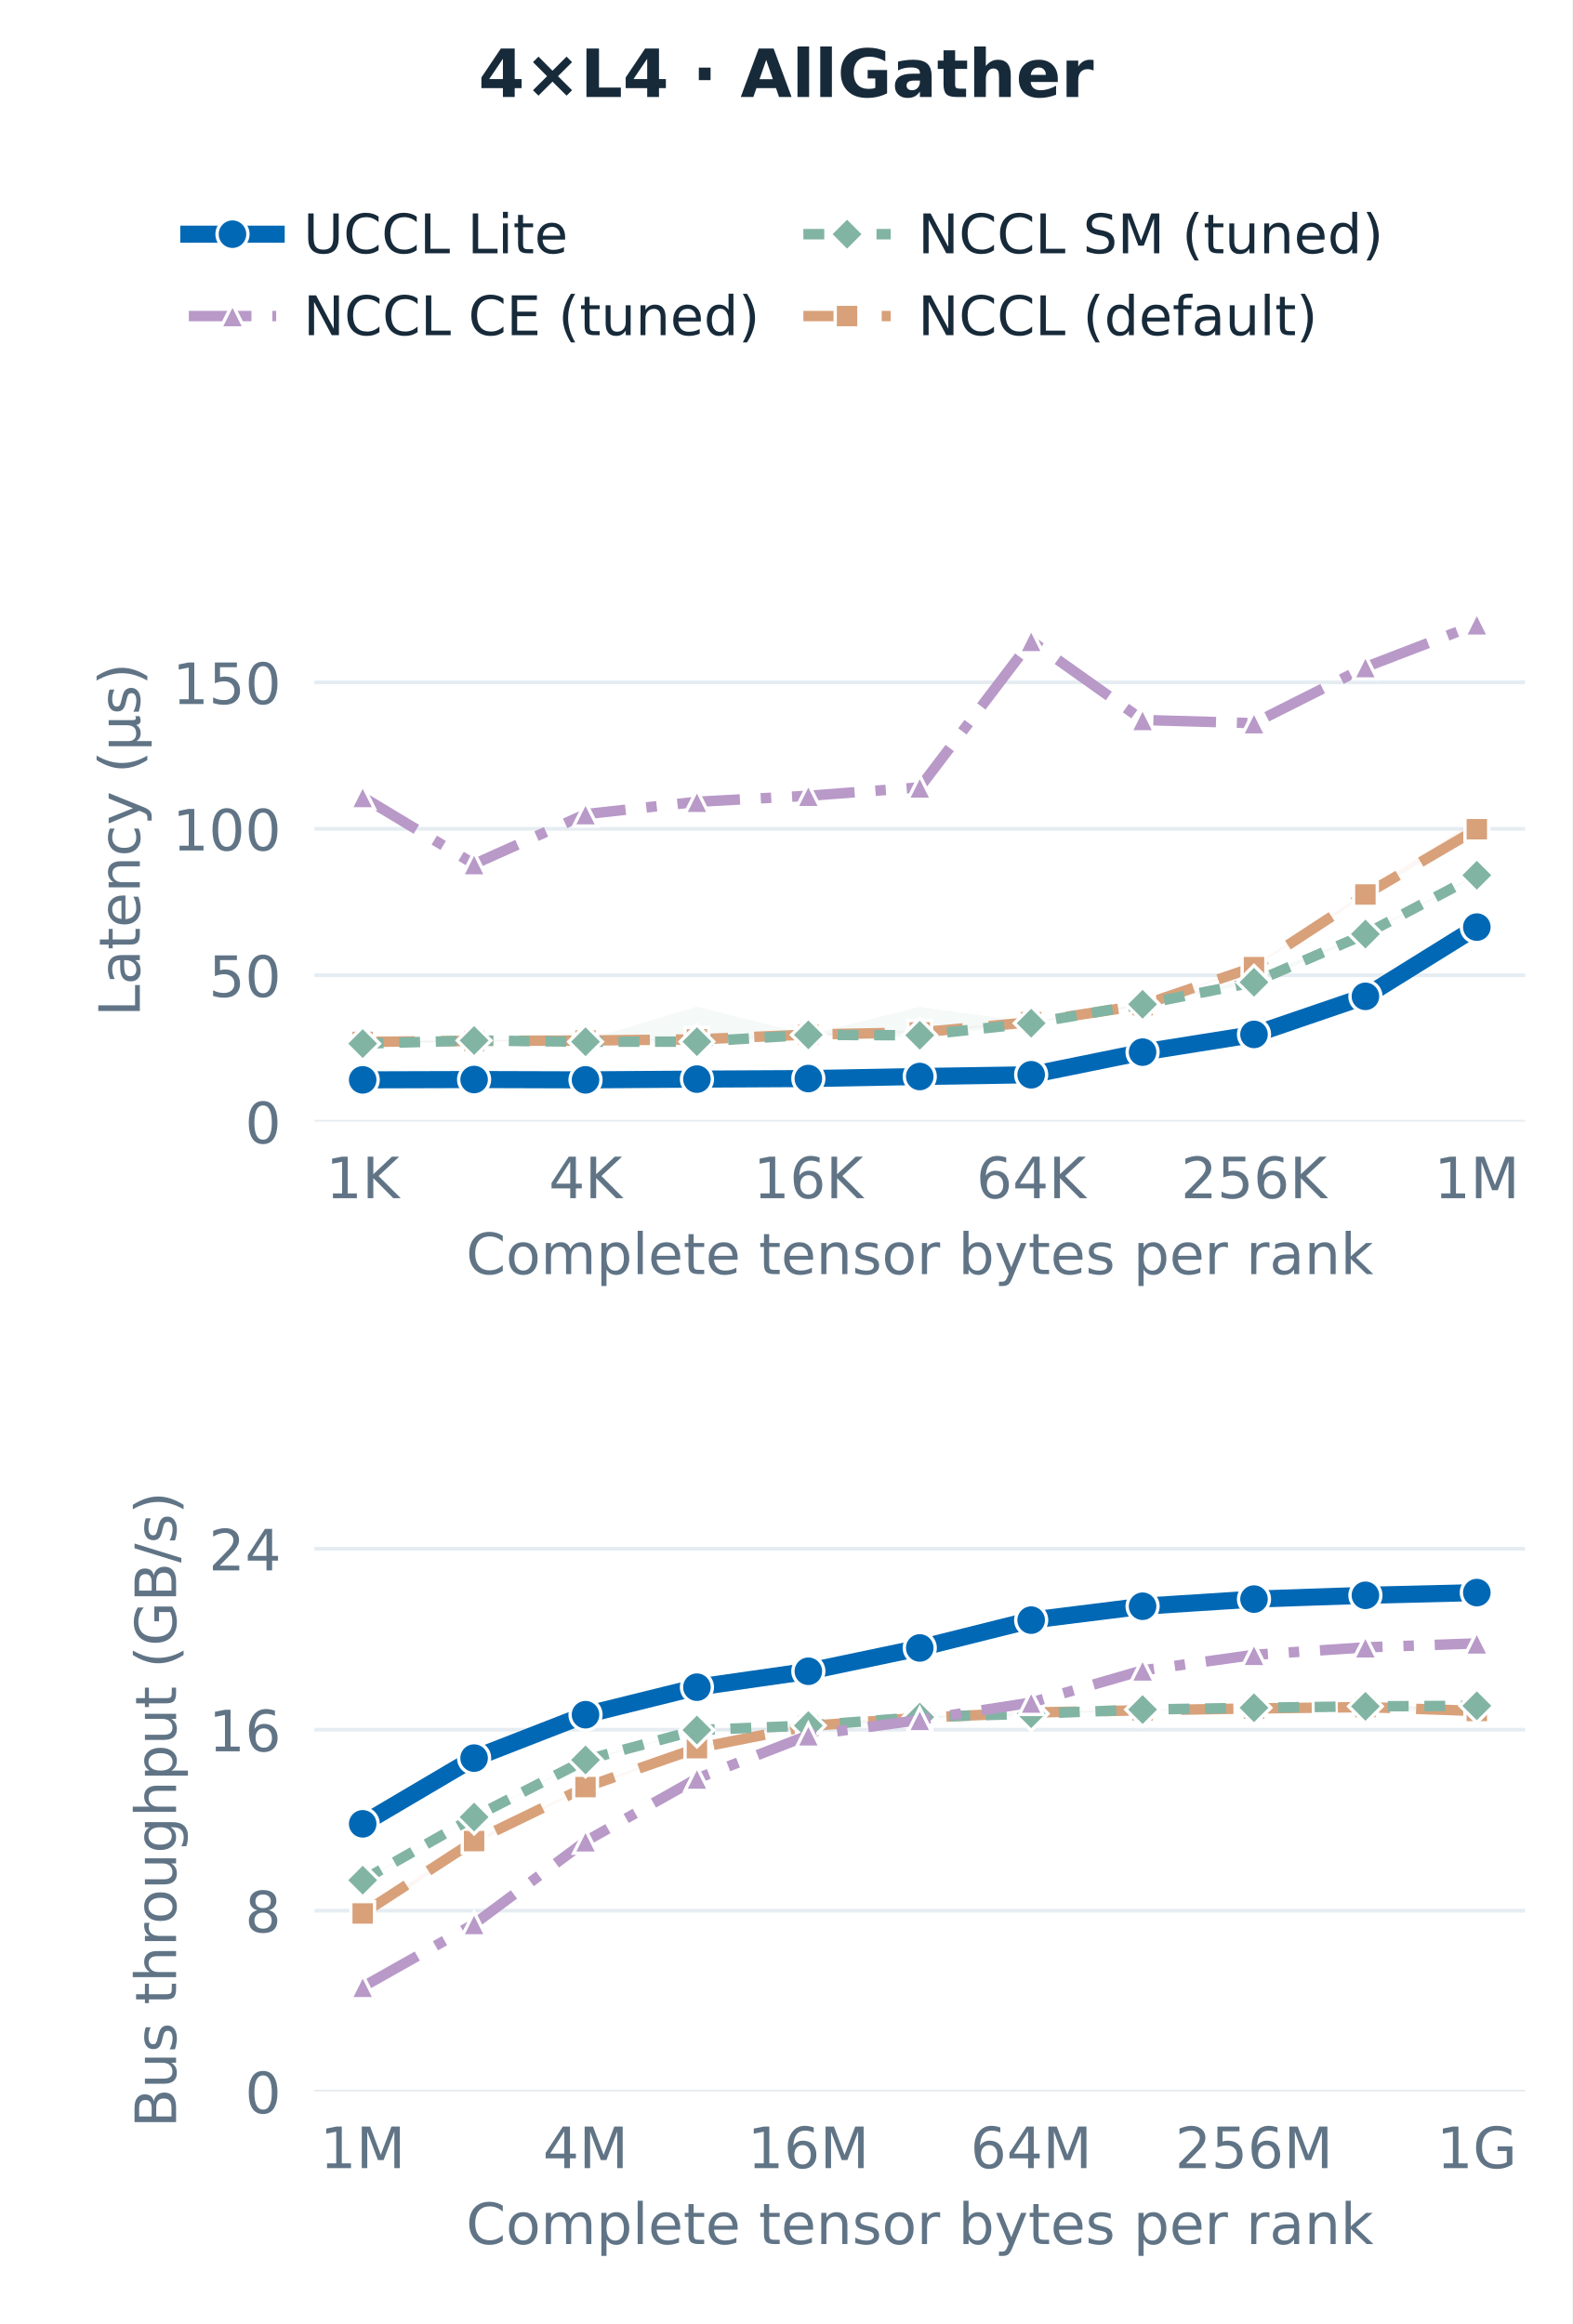
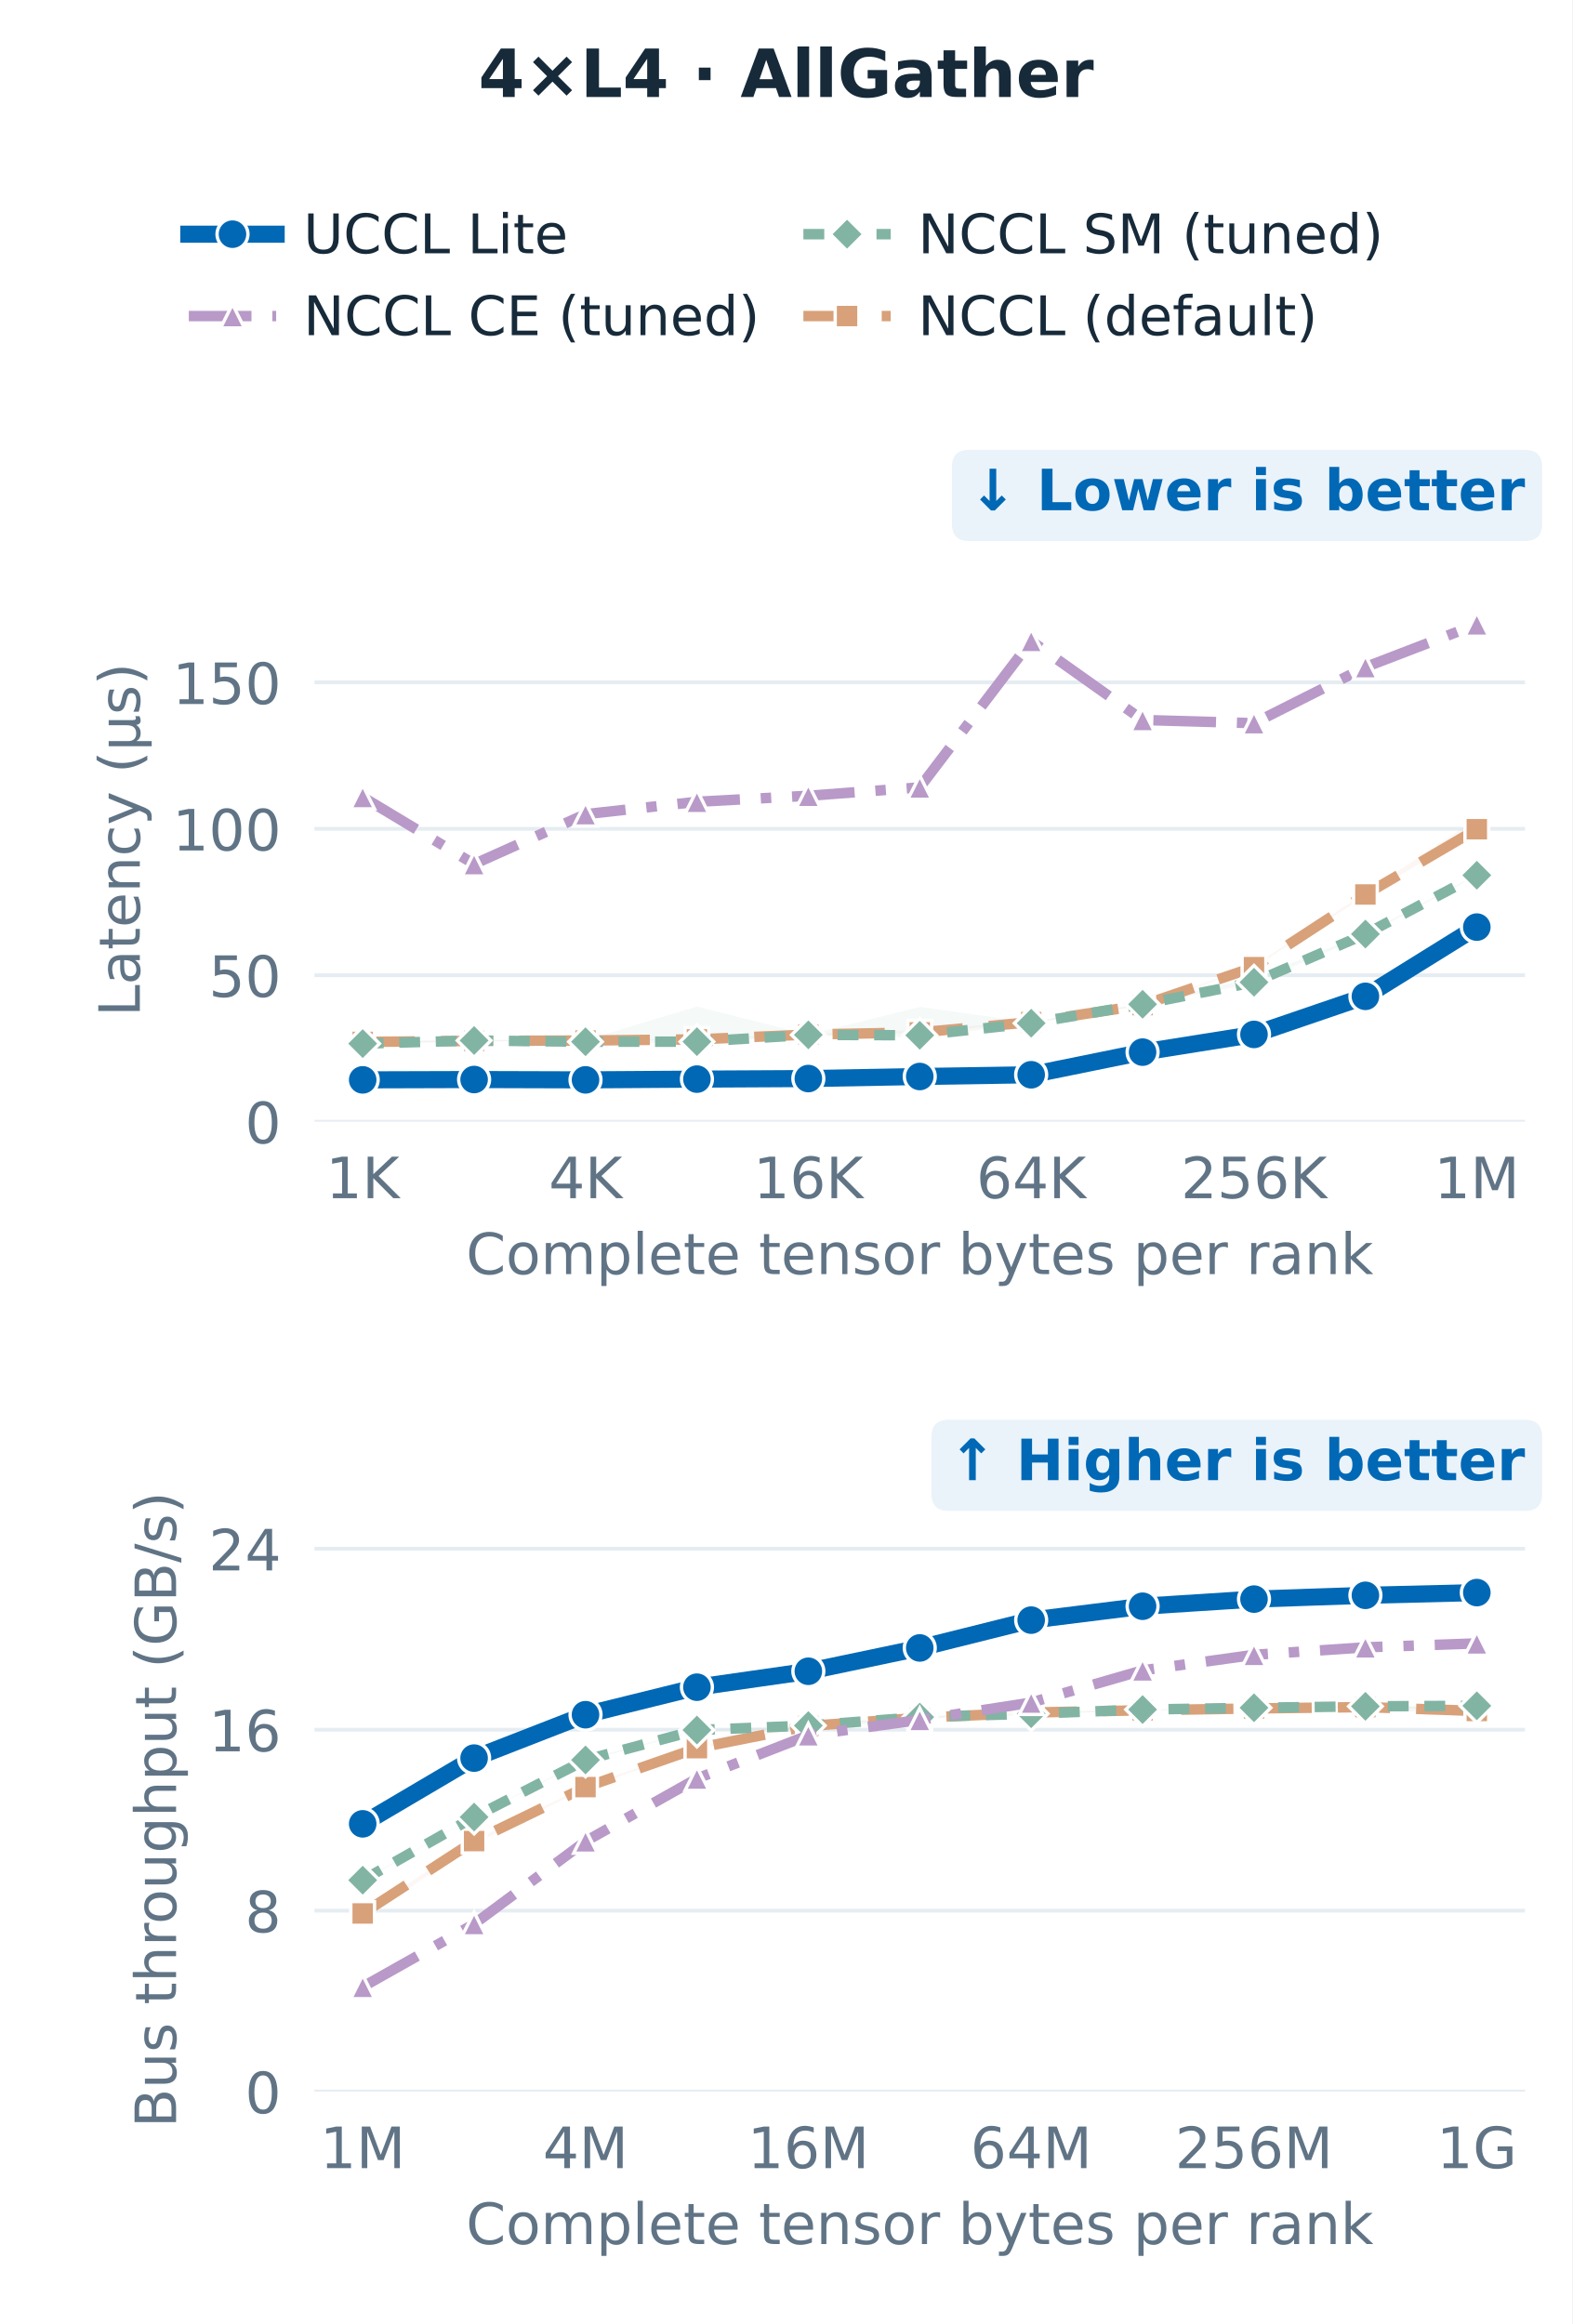
<svg xmlns="http://www.w3.org/2000/svg" xmlns:xlink="http://www.w3.org/1999/xlink" width="331.2pt" height="489.6pt" viewBox="0 0 331.2 489.6" version="1.1">
  <defs>
    <style type="text/css">*{stroke-linejoin: round; stroke-linecap: butt}</style>
  </defs>
  <g id="figure_1">
    <g id="patch_1">
      <path d="M 0 489.6 L 331.2 489.6 L 331.2 0 L 0 0 z " style="fill: #ffffff" />
    </g>
    <g id="axes_1">
      <g id="patch_2">
        <path d="M 66.24 236.304 L 321.264 236.304 L 321.264 117.504 L 66.24 117.504 z " style="fill: #ffffff" />
      </g>
      <g id="matplotlib.axis_1">
        <g id="xtick_1">
          <g id="line2d_1" />
          <g id="text_1">
            <text style="font-size: 12px; font-family: 'DejaVu Sans'; text-anchor: middle; fill: #607486" x="76.402" y="252.421" transform="rotate(-0 76.40159 252.4212)">1K</text>
          </g>
        </g>
        <g id="xtick_2">
          <g id="line2d_2" />
          <g id="text_2">
            <text style="font-size: 12px; font-family: 'DejaVu Sans'; text-anchor: middle; fill: #607486" x="123.342" y="252.421" transform="rotate(-0 123.3418 252.4212)">4K</text>
          </g>
        </g>
        <g id="xtick_3">
          <g id="line2d_3" />
          <g id="text_3">
            <text style="font-size: 12px; font-family: 'DejaVu Sans'; text-anchor: middle; fill: #607486" x="170.282" y="252.421" transform="rotate(-0 170.2819 252.4212)">16K</text>
          </g>
        </g>
        <g id="xtick_4">
          <g id="line2d_4" />
          <g id="text_4">
            <text style="font-size: 12px; font-family: 'DejaVu Sans'; text-anchor: middle; fill: #607486" x="217.222" y="252.421" transform="rotate(-0 217.2221 252.4212)">64K</text>
          </g>
        </g>
        <g id="xtick_5">
          <g id="line2d_5" />
          <g id="text_5">
            <text style="font-size: 12px; font-family: 'DejaVu Sans'; text-anchor: middle; fill: #607486" x="264.162" y="252.421" transform="rotate(-0 264.1622 252.4212)">256K</text>
          </g>
        </g>
        <g id="xtick_6">
          <g id="line2d_6" />
          <g id="text_6">
            <text style="font-size: 12px; font-family: 'DejaVu Sans'; text-anchor: middle; fill: #607486" x="311.102" y="252.421" transform="rotate(-0 311.1024 252.4212)">1M</text>
          </g>
        </g>
        <g id="text_7">
          <text style="font-size: 12px; font-family: 'DejaVu Sans'; text-anchor: middle; fill: #607486" x="193.752" y="268.422" transform="rotate(-0 193.752 268.4221)">Complete tensor bytes per rank</text>
        </g>
      </g>
      <g id="matplotlib.axis_2">
        <g id="ytick_1">
          <g id="line2d_7">
            <path d="M 66.24 236.304 L 321.264 236.304 " clip-path="url(#p69f9a40dbc)" style="fill: none; stroke: #e6edf2; stroke-width: 0.8; stroke-linecap: square" />
          </g>
          <g id="line2d_8" />
          <g id="text_8">
            <text style="font-size: 12px; font-family: 'DejaVu Sans'; text-anchor: end; fill: #607486" x="59.24" y="240.863" transform="rotate(-0 59.24 240.8626)">0</text>
          </g>
        </g>
        <g id="ytick_2">
          <g id="line2d_9">
            <path d="M 66.24 205.453 L 321.264 205.453 " clip-path="url(#p69f9a40dbc)" style="fill: none; stroke: #e6edf2; stroke-width: 0.8; stroke-linecap: square" />
          </g>
          <g id="line2d_10" />
          <g id="text_9">
            <text style="font-size: 12px; font-family: 'DejaVu Sans'; text-anchor: end; fill: #607486" x="59.24" y="210.012" transform="rotate(-0 59.24 210.012)">50</text>
          </g>
        </g>
        <g id="ytick_3">
          <g id="line2d_11">
            <path d="M 66.24 174.603 L 321.264 174.603 " clip-path="url(#p69f9a40dbc)" style="fill: none; stroke: #e6edf2; stroke-width: 0.8; stroke-linecap: square" />
          </g>
          <g id="line2d_12" />
          <g id="text_10">
            <text style="font-size: 12px; font-family: 'DejaVu Sans'; text-anchor: end; fill: #607486" x="59.24" y="179.161" transform="rotate(-0 59.24 179.1615)">100</text>
          </g>
        </g>
        <g id="ytick_4">
          <g id="line2d_13">
            <path d="M 66.24 143.752 L 321.264 143.752 " clip-path="url(#p69f9a40dbc)" style="fill: none; stroke: #e6edf2; stroke-width: 0.8; stroke-linecap: square" />
          </g>
          <g id="line2d_14" />
          <g id="text_11">
            <text style="font-size: 12px; font-family: 'DejaVu Sans'; text-anchor: end; fill: #607486" x="59.24" y="148.311" transform="rotate(-0 59.24 148.311)">150</text>
          </g>
        </g>
        <g id="text_12">
          <text style="font-size: 12px; font-family: 'DejaVu Sans'; text-anchor: middle; fill: #607486" x="29.452" y="176.904" transform="rotate(-90 29.45219 176.904)">Latency (µs)</text>
        </g>
      </g>
      <g id="FillBetweenPolyCollection_1">
        <defs>
          <path id="ma33d0e35e7" d="M 76.402 -270.42 L 76.402 -270.089 L 99.872 -270.138 L 123.342 -270.331 L 146.812 -270.602 L 170.282 -271.356 L 193.752 -271.968 L 217.222 -274.142 L 240.692 -277.738 L 264.162 -285.811 L 287.632 -300.813 L 311.102 -314.894 L 311.102 -317.122 L 311.102 -317.122 L 287.632 -301.533 L 264.162 -286.196 L 240.692 -277.986 L 217.222 -274.407 L 193.752 -272.62 L 170.282 -271.816 L 146.812 -270.709 L 123.342 -270.485 L 99.872 -270.412 L 76.402 -270.42 z " />
        </defs>
        <g clip-path="url(#p69f9a40dbc)">
          <use xlink:href="#ma33d0e35e7" x="0" y="489.6" style="fill: #d8a17a; fill-opacity: 0.08" />
        </g>
      </g>
      <g id="FillBetweenPolyCollection_2">
        <defs>
          <path id="m2bbb1fffa1" d="M 76.402 -270.037 L 76.402 -269.263 L 99.872 -270.343 L 123.342 -270.126 L 146.812 -269.769 L 170.282 -271.475 L 193.752 -271.056 L 217.222 -273.966 L 240.692 -277.884 L 264.162 -282.454 L 287.632 -292.492 L 311.102 -305.119 L 311.102 -305.447 L 311.102 -305.447 L 287.632 -292.949 L 264.162 -283.572 L 240.692 -278.239 L 217.222 -274.201 L 193.752 -277.469 L 170.282 -271.615 L 146.812 -277.558 L 123.342 -270.48 L 99.872 -270.547 L 76.402 -270.037 z " />
        </defs>
        <g clip-path="url(#p69f9a40dbc)">
          <use xlink:href="#m2bbb1fffa1" x="0" y="489.6" style="fill: #82b4a3; fill-opacity: 0.08" />
        </g>
      </g>
      <g id="FillBetweenPolyCollection_3">
        <defs>
          <path id="m17f8514bb1" d="M 76.402 -262.149 L 76.402 -262.068 L 99.872 -262.051 L 123.342 -261.984 L 146.812 -261.984 L 170.282 -262.215 L 193.752 -262.722 L 217.222 -263.064 L 240.692 -267.865 L 264.162 -271.409 L 287.632 -279.424 L 311.102 -294.279 L 311.102 -294.789 L 311.102 -294.789 L 287.632 -279.724 L 264.162 -271.83 L 240.692 -268.393 L 217.222 -263.433 L 193.752 -262.825 L 170.282 -262.451 L 146.812 -262.653 L 123.342 -262.116 L 99.872 -262.201 L 76.402 -262.149 z " />
        </defs>
        <g clip-path="url(#p69f9a40dbc)">
          <use xlink:href="#m17f8514bb1" x="0" y="489.6" style="fill: #0068b5; fill-opacity: 0.12" />
        </g>
      </g>
      <g id="line2d_15">
        <path d="M 76.402 219.5 L 99.872 219.278 L 123.342 219.207 L 146.812 218.966 L 170.282 217.946 L 193.752 217.494 L 217.222 215.332 L 240.692 211.746 L 264.162 203.751 L 287.632 188.442 L 311.102 174.692 " clip-path="url(#p69f9a40dbc)" style="fill: none; stroke-dasharray: 11,5.5; stroke-dashoffset: 0; stroke: #d8a17a; stroke-width: 2.2" />
        <defs>
          <path id="m4c7a17d4e1" d="M -2.5 2.5 L 2.5 2.5 L 2.5 -2.5 L -2.5 -2.5 z " style="stroke: #ffffff; stroke-width: 0.7; stroke-linejoin: miter" />
        </defs>
        <g clip-path="url(#p69f9a40dbc)">
          <use xlink:href="#m4c7a17d4e1" x="76.402" y="219.5" style="fill: #d8a17a; stroke: #ffffff; stroke-width: 0.7; stroke-linejoin: miter" />
          <use xlink:href="#m4c7a17d4e1" x="99.872" y="219.278" style="fill: #d8a17a; stroke: #ffffff; stroke-width: 0.7; stroke-linejoin: miter" />
          <use xlink:href="#m4c7a17d4e1" x="123.342" y="219.207" style="fill: #d8a17a; stroke: #ffffff; stroke-width: 0.7; stroke-linejoin: miter" />
          <use xlink:href="#m4c7a17d4e1" x="146.812" y="218.966" style="fill: #d8a17a; stroke: #ffffff; stroke-width: 0.7; stroke-linejoin: miter" />
          <use xlink:href="#m4c7a17d4e1" x="170.282" y="217.946" style="fill: #d8a17a; stroke: #ffffff; stroke-width: 0.7; stroke-linejoin: miter" />
          <use xlink:href="#m4c7a17d4e1" x="193.752" y="217.494" style="fill: #d8a17a; stroke: #ffffff; stroke-width: 0.7; stroke-linejoin: miter" />
          <use xlink:href="#m4c7a17d4e1" x="217.222" y="215.332" style="fill: #d8a17a; stroke: #ffffff; stroke-width: 0.7; stroke-linejoin: miter" />
          <use xlink:href="#m4c7a17d4e1" x="240.692" y="211.746" style="fill: #d8a17a; stroke: #ffffff; stroke-width: 0.7; stroke-linejoin: miter" />
          <use xlink:href="#m4c7a17d4e1" x="264.162" y="203.751" style="fill: #d8a17a; stroke: #ffffff; stroke-width: 0.7; stroke-linejoin: miter" />
          <use xlink:href="#m4c7a17d4e1" x="287.632" y="188.442" style="fill: #d8a17a; stroke: #ffffff; stroke-width: 0.7; stroke-linejoin: miter" />
          <use xlink:href="#m4c7a17d4e1" x="311.102" y="174.692" style="fill: #d8a17a; stroke: #ffffff; stroke-width: 0.7; stroke-linejoin: miter" />
        </g>
      </g>
      <g id="line2d_16">
        <path d="M 76.402 219.859 L 99.872 219.203 L 123.342 219.464 L 146.812 219.448 L 170.282 218.015 L 193.752 218.11 L 217.222 215.561 L 240.692 211.57 L 264.162 206.928 L 287.632 196.778 L 311.102 184.388 " clip-path="url(#p69f9a40dbc)" style="fill: none; stroke-dasharray: 4.4,3.3; stroke-dashoffset: 0; stroke: #82b4a3; stroke-width: 2.2" />
        <defs>
          <path id="m127d683313" d="M -0 3.536 L 3.536 0 L 0 -3.536 L -3.536 -0 z " style="stroke: #ffffff; stroke-width: 0.7; stroke-linejoin: miter" />
        </defs>
        <g clip-path="url(#p69f9a40dbc)">
          <use xlink:href="#m127d683313" x="76.402" y="219.859" style="fill: #82b4a3; stroke: #ffffff; stroke-width: 0.7; stroke-linejoin: miter" />
          <use xlink:href="#m127d683313" x="99.872" y="219.203" style="fill: #82b4a3; stroke: #ffffff; stroke-width: 0.7; stroke-linejoin: miter" />
          <use xlink:href="#m127d683313" x="123.342" y="219.464" style="fill: #82b4a3; stroke: #ffffff; stroke-width: 0.7; stroke-linejoin: miter" />
          <use xlink:href="#m127d683313" x="146.812" y="219.448" style="fill: #82b4a3; stroke: #ffffff; stroke-width: 0.7; stroke-linejoin: miter" />
          <use xlink:href="#m127d683313" x="170.282" y="218.015" style="fill: #82b4a3; stroke: #ffffff; stroke-width: 0.7; stroke-linejoin: miter" />
          <use xlink:href="#m127d683313" x="193.752" y="218.11" style="fill: #82b4a3; stroke: #ffffff; stroke-width: 0.7; stroke-linejoin: miter" />
          <use xlink:href="#m127d683313" x="217.222" y="215.561" style="fill: #82b4a3; stroke: #ffffff; stroke-width: 0.7; stroke-linejoin: miter" />
          <use xlink:href="#m127d683313" x="240.692" y="211.57" style="fill: #82b4a3; stroke: #ffffff; stroke-width: 0.7; stroke-linejoin: miter" />
          <use xlink:href="#m127d683313" x="264.162" y="206.928" style="fill: #82b4a3; stroke: #ffffff; stroke-width: 0.7; stroke-linejoin: miter" />
          <use xlink:href="#m127d683313" x="287.632" y="196.778" style="fill: #82b4a3; stroke: #ffffff; stroke-width: 0.7; stroke-linejoin: miter" />
          <use xlink:href="#m127d683313" x="311.102" y="184.388" style="fill: #82b4a3; stroke: #ffffff; stroke-width: 0.7; stroke-linejoin: miter" />
        </g>
      </g>
      <g id="line2d_17">
        <path d="M 76.402 167.906 L 99.872 182.039 L 123.342 171.523 L 146.812 168.913 L 170.282 167.645 L 193.752 165.884 L 217.222 135.019 L 240.692 151.676 L 264.162 152.353 L 287.632 140.546 L 311.102 131.529 " clip-path="url(#p69f9a40dbc)" style="fill: none; stroke-dasharray: 13.2,4.4,2.2,4.4; stroke-dashoffset: 0; stroke: #b899c8; stroke-width: 2.2" />
        <defs>
          <path id="m6e725affe4" d="M 0 -2.5 L -2.5 2.5 L 2.5 2.5 z " style="stroke: #ffffff; stroke-width: 0.7; stroke-linejoin: miter" />
        </defs>
        <g clip-path="url(#p69f9a40dbc)">
          <use xlink:href="#m6e725affe4" x="76.402" y="167.906" style="fill: #b899c8; stroke: #ffffff; stroke-width: 0.7; stroke-linejoin: miter" />
          <use xlink:href="#m6e725affe4" x="99.872" y="182.039" style="fill: #b899c8; stroke: #ffffff; stroke-width: 0.7; stroke-linejoin: miter" />
          <use xlink:href="#m6e725affe4" x="123.342" y="171.523" style="fill: #b899c8; stroke: #ffffff; stroke-width: 0.7; stroke-linejoin: miter" />
          <use xlink:href="#m6e725affe4" x="146.812" y="168.913" style="fill: #b899c8; stroke: #ffffff; stroke-width: 0.7; stroke-linejoin: miter" />
          <use xlink:href="#m6e725affe4" x="170.282" y="167.645" style="fill: #b899c8; stroke: #ffffff; stroke-width: 0.7; stroke-linejoin: miter" />
          <use xlink:href="#m6e725affe4" x="193.752" y="165.884" style="fill: #b899c8; stroke: #ffffff; stroke-width: 0.7; stroke-linejoin: miter" />
          <use xlink:href="#m6e725affe4" x="217.222" y="135.019" style="fill: #b899c8; stroke: #ffffff; stroke-width: 0.7; stroke-linejoin: miter" />
          <use xlink:href="#m6e725affe4" x="240.692" y="151.676" style="fill: #b899c8; stroke: #ffffff; stroke-width: 0.7; stroke-linejoin: miter" />
          <use xlink:href="#m6e725affe4" x="264.162" y="152.353" style="fill: #b899c8; stroke: #ffffff; stroke-width: 0.7; stroke-linejoin: miter" />
          <use xlink:href="#m6e725affe4" x="287.632" y="140.546" style="fill: #b899c8; stroke: #ffffff; stroke-width: 0.7; stroke-linejoin: miter" />
          <use xlink:href="#m6e725affe4" x="311.102" y="131.529" style="fill: #b899c8; stroke: #ffffff; stroke-width: 0.7; stroke-linejoin: miter" />
        </g>
      </g>
+       <g id="text_13">
+         <g id="patch_3">
+           <path d="M 204.129 113.976 L 321.264 113.976 Q 324.864 113.976 324.864 110.376 L 324.864 98.375 Q 324.864 94.775 321.264 94.775 L 204.129 94.775 Q 200.529 94.775 200.529 98.375 L 200.529 110.376 Q 200.529 113.976 204.129 113.976 z " style="fill: #eaf3fa" />
+         </g>
+         <text style="font-weight: 700; font-size: 12px; font-family: 'DejaVu Sans'; text-anchor: end; fill: #0068b5" x="321.264" y="107.493" transform="rotate(-0 321.264 107.4932)">↓ Lower is better</text>
+       </g>
      <g id="line2d_18">
        <path d="M 76.402 227.496 L 99.872 227.425 L 123.342 227.496 L 146.812 227.34 L 170.282 227.22 L 193.752 226.789 L 217.222 226.422 L 240.692 221.652 L 264.162 217.922 L 287.632 209.9 L 311.102 195.315 " clip-path="url(#p69f9a40dbc)" style="fill: none; stroke: #0068b5; stroke-width: 3.6; stroke-linecap: square" />
        <defs>
          <path id="me5beb2e30b" d="M 0 3.25 C 0.862 3.25 1.689 2.908 2.298 2.298 C 2.908 1.689 3.25 0.862 3.25 0 C 3.25 -0.862 2.908 -1.689 2.298 -2.298 C 1.689 -2.908 0.862 -3.25 0 -3.25 C -0.862 -3.25 -1.689 -2.908 -2.298 -2.298 C -2.908 -1.689 -3.25 -0.862 -3.25 0 C -3.25 0.862 -2.908 1.689 -2.298 2.298 C -1.689 2.908 -0.862 3.25 0 3.25 z " style="stroke: #ffffff; stroke-width: 0.7" />
        </defs>
        <g clip-path="url(#p69f9a40dbc)">
          <use xlink:href="#me5beb2e30b" x="76.402" y="227.496" style="fill: #0068b5; stroke: #ffffff; stroke-width: 0.7" />
          <use xlink:href="#me5beb2e30b" x="99.872" y="227.425" style="fill: #0068b5; stroke: #ffffff; stroke-width: 0.7" />
          <use xlink:href="#me5beb2e30b" x="123.342" y="227.496" style="fill: #0068b5; stroke: #ffffff; stroke-width: 0.7" />
          <use xlink:href="#me5beb2e30b" x="146.812" y="227.34" style="fill: #0068b5; stroke: #ffffff; stroke-width: 0.7" />
          <use xlink:href="#me5beb2e30b" x="170.282" y="227.22" style="fill: #0068b5; stroke: #ffffff; stroke-width: 0.7" />
          <use xlink:href="#me5beb2e30b" x="193.752" y="226.789" style="fill: #0068b5; stroke: #ffffff; stroke-width: 0.7" />
          <use xlink:href="#me5beb2e30b" x="217.222" y="226.422" style="fill: #0068b5; stroke: #ffffff; stroke-width: 0.7" />
          <use xlink:href="#me5beb2e30b" x="240.692" y="221.652" style="fill: #0068b5; stroke: #ffffff; stroke-width: 0.7" />
          <use xlink:href="#me5beb2e30b" x="264.162" y="217.922" style="fill: #0068b5; stroke: #ffffff; stroke-width: 0.7" />
          <use xlink:href="#me5beb2e30b" x="287.632" y="209.9" style="fill: #0068b5; stroke: #ffffff; stroke-width: 0.7" />
          <use xlink:href="#me5beb2e30b" x="311.102" y="195.315" style="fill: #0068b5; stroke: #ffffff; stroke-width: 0.7" />
        </g>
      </g>
    </g>
    <g id="axes_2">
-       <g id="patch_3">
+       <g id="patch_4">
        <path d="M 66.24 440.64 L 321.264 440.64 L 321.264 321.84 L 66.24 321.84 z " style="fill: #ffffff" />
      </g>
      <g id="matplotlib.axis_3">
        <g id="xtick_7">
          <g id="line2d_19" />
-           <g id="text_13">
+           <g id="text_14">
            <text style="font-size: 12px; font-family: 'DejaVu Sans'; text-anchor: middle; fill: #607486" x="76.402" y="456.757" transform="rotate(-0 76.40159 456.7572)">1M</text>
          </g>
        </g>
        <g id="xtick_8">
          <g id="line2d_20" />
-           <g id="text_14">
+           <g id="text_15">
            <text style="font-size: 12px; font-family: 'DejaVu Sans'; text-anchor: middle; fill: #607486" x="123.342" y="456.757" transform="rotate(-0 123.3418 456.7572)">4M</text>
          </g>
        </g>
        <g id="xtick_9">
          <g id="line2d_21" />
-           <g id="text_15">
+           <g id="text_16">
            <text style="font-size: 12px; font-family: 'DejaVu Sans'; text-anchor: middle; fill: #607486" x="170.282" y="456.757" transform="rotate(-0 170.2819 456.7572)">16M</text>
          </g>
        </g>
        <g id="xtick_10">
          <g id="line2d_22" />
-           <g id="text_16">
+           <g id="text_17">
            <text style="font-size: 12px; font-family: 'DejaVu Sans'; text-anchor: middle; fill: #607486" x="217.222" y="456.757" transform="rotate(-0 217.2221 456.7572)">64M</text>
          </g>
        </g>
        <g id="xtick_11">
          <g id="line2d_23" />
-           <g id="text_17">
+           <g id="text_18">
            <text style="font-size: 12px; font-family: 'DejaVu Sans'; text-anchor: middle; fill: #607486" x="264.162" y="456.757" transform="rotate(-0 264.1622 456.7572)">256M</text>
          </g>
        </g>
        <g id="xtick_12">
          <g id="line2d_24" />
-           <g id="text_18">
+           <g id="text_19">
            <text style="font-size: 12px; font-family: 'DejaVu Sans'; text-anchor: middle; fill: #607486" x="311.102" y="456.757" transform="rotate(-0 311.1024 456.7572)">1G</text>
          </g>
        </g>
-         <g id="text_19">
+         <g id="text_20">
          <text style="font-size: 12px; font-family: 'DejaVu Sans'; text-anchor: middle; fill: #607486" x="193.752" y="472.758" transform="rotate(-0 193.752 472.7581)">Complete tensor bytes per rank</text>
        </g>
      </g>
      <g id="matplotlib.axis_4">
        <g id="ytick_5">
          <g id="line2d_25">
            <path d="M 66.24 440.64 L 321.264 440.64 " clip-path="url(#p44dcc93f7a)" style="fill: none; stroke: #e6edf2; stroke-width: 0.8; stroke-linecap: square" />
          </g>
          <g id="line2d_26" />
-           <g id="text_20">
+           <g id="text_21">
            <text style="font-size: 12px; font-family: 'DejaVu Sans'; text-anchor: end; fill: #607486" x="59.24" y="445.199" transform="rotate(-0 59.24 445.1986)">0</text>
          </g>
        </g>
        <g id="ytick_6">
          <g id="line2d_27">
            <path d="M 66.24 402.518 L 321.264 402.518 " clip-path="url(#p44dcc93f7a)" style="fill: none; stroke: #e6edf2; stroke-width: 0.8; stroke-linecap: square" />
          </g>
          <g id="line2d_28" />
-           <g id="text_21">
+           <g id="text_22">
            <text style="font-size: 12px; font-family: 'DejaVu Sans'; text-anchor: end; fill: #607486" x="59.24" y="407.077" transform="rotate(-0 59.24 407.0769)">8</text>
          </g>
        </g>
        <g id="ytick_7">
          <g id="line2d_29">
            <path d="M 66.24 364.397 L 321.264 364.397 " clip-path="url(#p44dcc93f7a)" style="fill: none; stroke: #e6edf2; stroke-width: 0.8; stroke-linecap: square" />
          </g>
          <g id="line2d_30" />
-           <g id="text_22">
+           <g id="text_23">
            <text style="font-size: 12px; font-family: 'DejaVu Sans'; text-anchor: end; fill: #607486" x="59.24" y="368.955" transform="rotate(-0 59.24 368.9552)">16</text>
          </g>
        </g>
        <g id="ytick_8">
          <g id="line2d_31">
            <path d="M 66.24 326.275 L 321.264 326.275 " clip-path="url(#p44dcc93f7a)" style="fill: none; stroke: #e6edf2; stroke-width: 0.8; stroke-linecap: square" />
          </g>
          <g id="line2d_32" />
-           <g id="text_23">
+           <g id="text_24">
            <text style="font-size: 12px; font-family: 'DejaVu Sans'; text-anchor: end; fill: #607486" x="59.24" y="330.834" transform="rotate(-0 59.24 330.8335)">24</text>
          </g>
        </g>
-         <g id="text_24">
+         <g id="text_25">
          <text style="font-size: 12px; font-family: 'DejaVu Sans'; text-anchor: middle; fill: #607486" x="37.087" y="381.24" transform="rotate(-90 37.08719 381.24)">Bus throughput (GB/s)</text>
        </g>
      </g>
      <g id="FillBetweenPolyCollection_4">
        <defs>
          <path id="m4128516de6" d="M 76.402 -86.498 L 76.402 -85.188 L 99.872 -101.09 L 123.342 -112.879 L 146.812 -121.078 L 170.282 -125.965 L 193.752 -127.64 L 217.222 -128.755 L 240.692 -129.124 L 264.162 -129.657 L 287.632 -129.904 L 311.102 -129.116 L 311.102 -130.032 L 311.102 -130.032 L 287.632 -130.024 L 264.162 -129.722 L 240.692 -129.328 L 217.222 -129.052 L 193.752 -127.912 L 170.282 -126.484 L 146.812 -121.654 L 123.342 -113.282 L 99.872 -101.926 L 76.402 -86.498 z " />
        </defs>
        <g clip-path="url(#p44dcc93f7a)">
          <use xlink:href="#m4128516de6" x="0" y="489.6" style="fill: #d8a17a; fill-opacity: 0.08" />
        </g>
      </g>
      <g id="FillBetweenPolyCollection_5">
        <defs>
          <path id="mb854207722" d="M 76.402 -93.578 L 76.402 -93.298 L 99.872 -106.789 L 123.342 -118.581 L 146.812 -124.92 L 170.282 -125.354 L 193.752 -127.442 L 217.222 -128.309 L 240.692 -129.345 L 264.162 -129.652 L 287.632 -129.908 L 311.102 -127.774 L 311.102 -130.254 L 311.102 -130.254 L 287.632 -130.145 L 264.162 -129.835 L 240.692 -129.493 L 217.222 -128.614 L 193.752 -128.022 L 170.282 -126.227 L 146.812 -125.154 L 123.342 -119.005 L 99.872 -106.861 L 76.402 -93.578 z " />
        </defs>
        <g clip-path="url(#p44dcc93f7a)">
          <use xlink:href="#mb854207722" x="0" y="489.6" style="fill: #82b4a3; fill-opacity: 0.08" />
        </g>
      </g>
      <g id="FillBetweenPolyCollection_6">
        <defs>
          <path id="m0dd73ed57d" d="M 76.402 -105.379 L 76.402 -104.687 L 99.872 -119.027 L 123.342 -128.335 L 146.812 -134.147 L 170.282 -137.427 L 193.752 -142.392 L 217.222 -148.168 L 240.692 -151.183 L 264.162 -152.701 L 287.632 -153.506 L 311.102 -154.082 L 311.102 -154.093 L 311.102 -154.093 L 287.632 -153.517 L 264.162 -152.761 L 240.692 -151.231 L 217.222 -148.287 L 193.752 -142.532 L 170.282 -137.513 L 146.812 -134.199 L 123.342 -128.402 L 99.872 -119.26 L 76.402 -105.379 z " />
        </defs>
        <g clip-path="url(#p44dcc93f7a)">
          <use xlink:href="#m0dd73ed57d" x="0" y="489.6" style="fill: #0068b5; fill-opacity: 0.12" />
        </g>
      </g>
      <g id="line2d_33">
        <path d="M 76.402 403.111 L 99.872 387.862 L 123.342 376.49 L 146.812 368.291 L 170.282 363.612 L 193.752 361.893 L 217.222 360.78 L 240.692 360.31 L 264.162 359.922 L 287.632 359.636 L 311.102 360.454 " clip-path="url(#p44dcc93f7a)" style="fill: none; stroke-dasharray: 11,5.5; stroke-dashoffset: 0; stroke: #d8a17a; stroke-width: 2.2" />
        <g clip-path="url(#p44dcc93f7a)">
          <use xlink:href="#m4c7a17d4e1" x="76.402" y="403.111" style="fill: #d8a17a; stroke: #ffffff; stroke-width: 0.7; stroke-linejoin: miter" />
          <use xlink:href="#m4c7a17d4e1" x="99.872" y="387.862" style="fill: #d8a17a; stroke: #ffffff; stroke-width: 0.7; stroke-linejoin: miter" />
          <use xlink:href="#m4c7a17d4e1" x="123.342" y="376.49" style="fill: #d8a17a; stroke: #ffffff; stroke-width: 0.7; stroke-linejoin: miter" />
          <use xlink:href="#m4c7a17d4e1" x="146.812" y="368.291" style="fill: #d8a17a; stroke: #ffffff; stroke-width: 0.7; stroke-linejoin: miter" />
          <use xlink:href="#m4c7a17d4e1" x="170.282" y="363.612" style="fill: #d8a17a; stroke: #ffffff; stroke-width: 0.7; stroke-linejoin: miter" />
          <use xlink:href="#m4c7a17d4e1" x="193.752" y="361.893" style="fill: #d8a17a; stroke: #ffffff; stroke-width: 0.7; stroke-linejoin: miter" />
          <use xlink:href="#m4c7a17d4e1" x="217.222" y="360.78" style="fill: #d8a17a; stroke: #ffffff; stroke-width: 0.7; stroke-linejoin: miter" />
          <use xlink:href="#m4c7a17d4e1" x="240.692" y="360.31" style="fill: #d8a17a; stroke: #ffffff; stroke-width: 0.7; stroke-linejoin: miter" />
          <use xlink:href="#m4c7a17d4e1" x="264.162" y="359.922" style="fill: #d8a17a; stroke: #ffffff; stroke-width: 0.7; stroke-linejoin: miter" />
          <use xlink:href="#m4c7a17d4e1" x="287.632" y="359.636" style="fill: #d8a17a; stroke: #ffffff; stroke-width: 0.7; stroke-linejoin: miter" />
          <use xlink:href="#m4c7a17d4e1" x="311.102" y="360.454" style="fill: #d8a17a; stroke: #ffffff; stroke-width: 0.7; stroke-linejoin: miter" />
        </g>
      </g>
      <g id="line2d_34">
        <path d="M 76.402 396.101 L 99.872 382.799 L 123.342 370.773 L 146.812 364.468 L 170.282 363.528 L 193.752 361.748 L 217.222 361.028 L 240.692 360.153 L 264.162 359.778 L 287.632 359.476 L 311.102 359.363 " clip-path="url(#p44dcc93f7a)" style="fill: none; stroke-dasharray: 4.4,3.3; stroke-dashoffset: 0; stroke: #82b4a3; stroke-width: 2.2" />
        <g clip-path="url(#p44dcc93f7a)">
          <use xlink:href="#m127d683313" x="76.402" y="396.101" style="fill: #82b4a3; stroke: #ffffff; stroke-width: 0.7; stroke-linejoin: miter" />
          <use xlink:href="#m127d683313" x="99.872" y="382.799" style="fill: #82b4a3; stroke: #ffffff; stroke-width: 0.7; stroke-linejoin: miter" />
          <use xlink:href="#m127d683313" x="123.342" y="370.773" style="fill: #82b4a3; stroke: #ffffff; stroke-width: 0.7; stroke-linejoin: miter" />
          <use xlink:href="#m127d683313" x="146.812" y="364.468" style="fill: #82b4a3; stroke: #ffffff; stroke-width: 0.7; stroke-linejoin: miter" />
          <use xlink:href="#m127d683313" x="170.282" y="363.528" style="fill: #82b4a3; stroke: #ffffff; stroke-width: 0.7; stroke-linejoin: miter" />
          <use xlink:href="#m127d683313" x="193.752" y="361.748" style="fill: #82b4a3; stroke: #ffffff; stroke-width: 0.7; stroke-linejoin: miter" />
          <use xlink:href="#m127d683313" x="217.222" y="361.028" style="fill: #82b4a3; stroke: #ffffff; stroke-width: 0.7; stroke-linejoin: miter" />
          <use xlink:href="#m127d683313" x="240.692" y="360.153" style="fill: #82b4a3; stroke: #ffffff; stroke-width: 0.7; stroke-linejoin: miter" />
          <use xlink:href="#m127d683313" x="264.162" y="359.778" style="fill: #82b4a3; stroke: #ffffff; stroke-width: 0.7; stroke-linejoin: miter" />
          <use xlink:href="#m127d683313" x="287.632" y="359.476" style="fill: #82b4a3; stroke: #ffffff; stroke-width: 0.7; stroke-linejoin: miter" />
          <use xlink:href="#m127d683313" x="311.102" y="359.363" style="fill: #82b4a3; stroke: #ffffff; stroke-width: 0.7; stroke-linejoin: miter" />
        </g>
      </g>
      <g id="line2d_35">
        <path d="M 76.402 418.571 L 99.872 405.328 L 123.342 387.91 L 146.812 374.691 L 170.282 365.576 L 193.752 362.329 L 217.222 358.684 L 240.692 351.898 L 264.162 348.624 L 287.632 347.045 L 311.102 346.216 " clip-path="url(#p44dcc93f7a)" style="fill: none; stroke-dasharray: 13.2,4.4,2.2,4.4; stroke-dashoffset: 0; stroke: #b899c8; stroke-width: 2.2" />
        <g clip-path="url(#p44dcc93f7a)">
          <use xlink:href="#m6e725affe4" x="76.402" y="418.571" style="fill: #b899c8; stroke: #ffffff; stroke-width: 0.7; stroke-linejoin: miter" />
          <use xlink:href="#m6e725affe4" x="99.872" y="405.328" style="fill: #b899c8; stroke: #ffffff; stroke-width: 0.7; stroke-linejoin: miter" />
          <use xlink:href="#m6e725affe4" x="123.342" y="387.91" style="fill: #b899c8; stroke: #ffffff; stroke-width: 0.7; stroke-linejoin: miter" />
          <use xlink:href="#m6e725affe4" x="146.812" y="374.691" style="fill: #b899c8; stroke: #ffffff; stroke-width: 0.7; stroke-linejoin: miter" />
          <use xlink:href="#m6e725affe4" x="170.282" y="365.576" style="fill: #b899c8; stroke: #ffffff; stroke-width: 0.7; stroke-linejoin: miter" />
          <use xlink:href="#m6e725affe4" x="193.752" y="362.329" style="fill: #b899c8; stroke: #ffffff; stroke-width: 0.7; stroke-linejoin: miter" />
          <use xlink:href="#m6e725affe4" x="217.222" y="358.684" style="fill: #b899c8; stroke: #ffffff; stroke-width: 0.7; stroke-linejoin: miter" />
          <use xlink:href="#m6e725affe4" x="240.692" y="351.898" style="fill: #b899c8; stroke: #ffffff; stroke-width: 0.7; stroke-linejoin: miter" />
          <use xlink:href="#m6e725affe4" x="264.162" y="348.624" style="fill: #b899c8; stroke: #ffffff; stroke-width: 0.7; stroke-linejoin: miter" />
          <use xlink:href="#m6e725affe4" x="287.632" y="347.045" style="fill: #b899c8; stroke: #ffffff; stroke-width: 0.7; stroke-linejoin: miter" />
          <use xlink:href="#m6e725affe4" x="311.102" y="346.216" style="fill: #b899c8; stroke: #ffffff; stroke-width: 0.7; stroke-linejoin: miter" />
        </g>
      </g>
+       <g id="text_26">
+         <g id="patch_5">
+           <path d="M 199.818 318.312 L 321.264 318.312 Q 324.864 318.312 324.864 314.712 L 324.864 302.711 Q 324.864 299.111 321.264 299.111 L 199.818 299.111 Q 196.218 299.111 196.218 302.711 L 196.218 314.712 Q 196.218 318.312 199.818 318.312 z " style="fill: #eaf3fa" />
+         </g>
+         <text style="font-weight: 700; font-size: 12px; font-family: 'DejaVu Sans'; text-anchor: end; fill: #0068b5" x="321.264" y="311.829" transform="rotate(-0 321.264 311.8292)">↑ Higher is better</text>
+       </g>
      <g id="line2d_36">
        <path d="M 76.402 384.229 L 99.872 370.382 L 123.342 361.241 L 146.812 355.443 L 170.282 352.087 L 193.752 347.174 L 217.222 341.314 L 240.692 338.389 L 264.162 336.884 L 287.632 336.088 L 311.102 335.512 " clip-path="url(#p44dcc93f7a)" style="fill: none; stroke: #0068b5; stroke-width: 3.6; stroke-linecap: square" />
        <g clip-path="url(#p44dcc93f7a)">
          <use xlink:href="#me5beb2e30b" x="76.402" y="384.229" style="fill: #0068b5; stroke: #ffffff; stroke-width: 0.7" />
          <use xlink:href="#me5beb2e30b" x="99.872" y="370.382" style="fill: #0068b5; stroke: #ffffff; stroke-width: 0.7" />
          <use xlink:href="#me5beb2e30b" x="123.342" y="361.241" style="fill: #0068b5; stroke: #ffffff; stroke-width: 0.7" />
          <use xlink:href="#me5beb2e30b" x="146.812" y="355.443" style="fill: #0068b5; stroke: #ffffff; stroke-width: 0.7" />
          <use xlink:href="#me5beb2e30b" x="170.282" y="352.087" style="fill: #0068b5; stroke: #ffffff; stroke-width: 0.7" />
          <use xlink:href="#me5beb2e30b" x="193.752" y="347.174" style="fill: #0068b5; stroke: #ffffff; stroke-width: 0.7" />
          <use xlink:href="#me5beb2e30b" x="217.222" y="341.314" style="fill: #0068b5; stroke: #ffffff; stroke-width: 0.7" />
          <use xlink:href="#me5beb2e30b" x="240.692" y="338.389" style="fill: #0068b5; stroke: #ffffff; stroke-width: 0.7" />
          <use xlink:href="#me5beb2e30b" x="264.162" y="336.884" style="fill: #0068b5; stroke: #ffffff; stroke-width: 0.7" />
          <use xlink:href="#me5beb2e30b" x="287.632" y="336.088" style="fill: #0068b5; stroke: #ffffff; stroke-width: 0.7" />
          <use xlink:href="#me5beb2e30b" x="311.102" y="335.512" style="fill: #0068b5; stroke: #ffffff; stroke-width: 0.7" />
        </g>
      </g>
    </g>
-     <g id="text_25">
+     <g id="text_27">
      <text style="font-weight: 700; font-size: 14px; font-family: 'DejaVu Sans'; text-anchor: middle; fill: #172a3a" x="165.6" y="20.43" transform="rotate(-0 165.6 20.42981)">4×L4 · AllGather</text>
    </g>
    <g id="legend_1">
      <g id="line2d_37">
        <path d="M 39.774 49.335 L 48.974 49.335 L 58.174 49.335 " style="fill: none; stroke: #0068b5; stroke-width: 3.6; stroke-linecap: square" />
        <g>
          <use xlink:href="#me5beb2e30b" x="48.974" y="49.335" style="fill: #0068b5; stroke: #ffffff; stroke-width: 0.7" />
        </g>
      </g>
-       <g id="text_26">
+       <g id="text_28">
        <text style="font-size: 11.5px; font-family: 'DejaVu Sans'; text-anchor: start; fill: #172a3a" x="63.924" y="53.36" transform="rotate(-0 63.92383 53.3602)">UCCL Lite</text>
      </g>
      <g id="line2d_38">
        <path d="M 39.774 66.586 L 48.974 66.586 L 58.174 66.586 " style="fill: none; stroke-dasharray: 13.2,4.4,2.2,4.4; stroke-dashoffset: 0; stroke: #b899c8; stroke-width: 2.2" />
        <g>
          <use xlink:href="#m6e725affe4" x="48.974" y="66.586" style="fill: #b899c8; stroke: #ffffff; stroke-width: 0.7; stroke-linejoin: miter" />
        </g>
      </g>
-       <g id="text_27">
+       <g id="text_29">
        <text style="font-size: 11.5px; font-family: 'DejaVu Sans'; text-anchor: start; fill: #172a3a" x="63.924" y="70.611" transform="rotate(-0 63.92383 70.6111)">NCCL CE (tuned)</text>
      </g>
      <g id="line2d_39">
        <path d="M 169.237 49.335 L 178.437 49.335 L 187.637 49.335 " style="fill: none; stroke-dasharray: 4.4,3.3; stroke-dashoffset: 0; stroke: #82b4a3; stroke-width: 2.2" />
        <g>
          <use xlink:href="#m127d683313" x="178.437" y="49.335" style="fill: #82b4a3; stroke: #ffffff; stroke-width: 0.7; stroke-linejoin: miter" />
        </g>
      </g>
-       <g id="text_28">
+       <g id="text_30">
        <text style="font-size: 11.5px; font-family: 'DejaVu Sans'; text-anchor: start; fill: #172a3a" x="193.387" y="53.36" transform="rotate(-0 193.3869 53.3602)">NCCL SM (tuned)</text>
      </g>
      <g id="line2d_40">
        <path d="M 169.237 66.586 L 178.437 66.586 L 187.637 66.586 " style="fill: none; stroke-dasharray: 11,5.5; stroke-dashoffset: 0; stroke: #d8a17a; stroke-width: 2.2" />
        <g>
          <use xlink:href="#m4c7a17d4e1" x="178.437" y="66.586" style="fill: #d8a17a; stroke: #ffffff; stroke-width: 0.7; stroke-linejoin: miter" />
        </g>
      </g>
-       <g id="text_29">
+       <g id="text_31">
        <text style="font-size: 11.5px; font-family: 'DejaVu Sans'; text-anchor: start; fill: #172a3a" x="193.387" y="70.611" transform="rotate(-0 193.3869 70.6111)">NCCL (default)</text>
      </g>
    </g>
  </g>
  <defs>
    <clipPath id="p69f9a40dbc">
      <rect x="66.24" y="117.504" width="255.024" height="118.8" />
    </clipPath>
    <clipPath id="p44dcc93f7a">
      <rect x="66.24" y="321.84" width="255.024" height="118.8" />
    </clipPath>
  </defs>
</svg>
